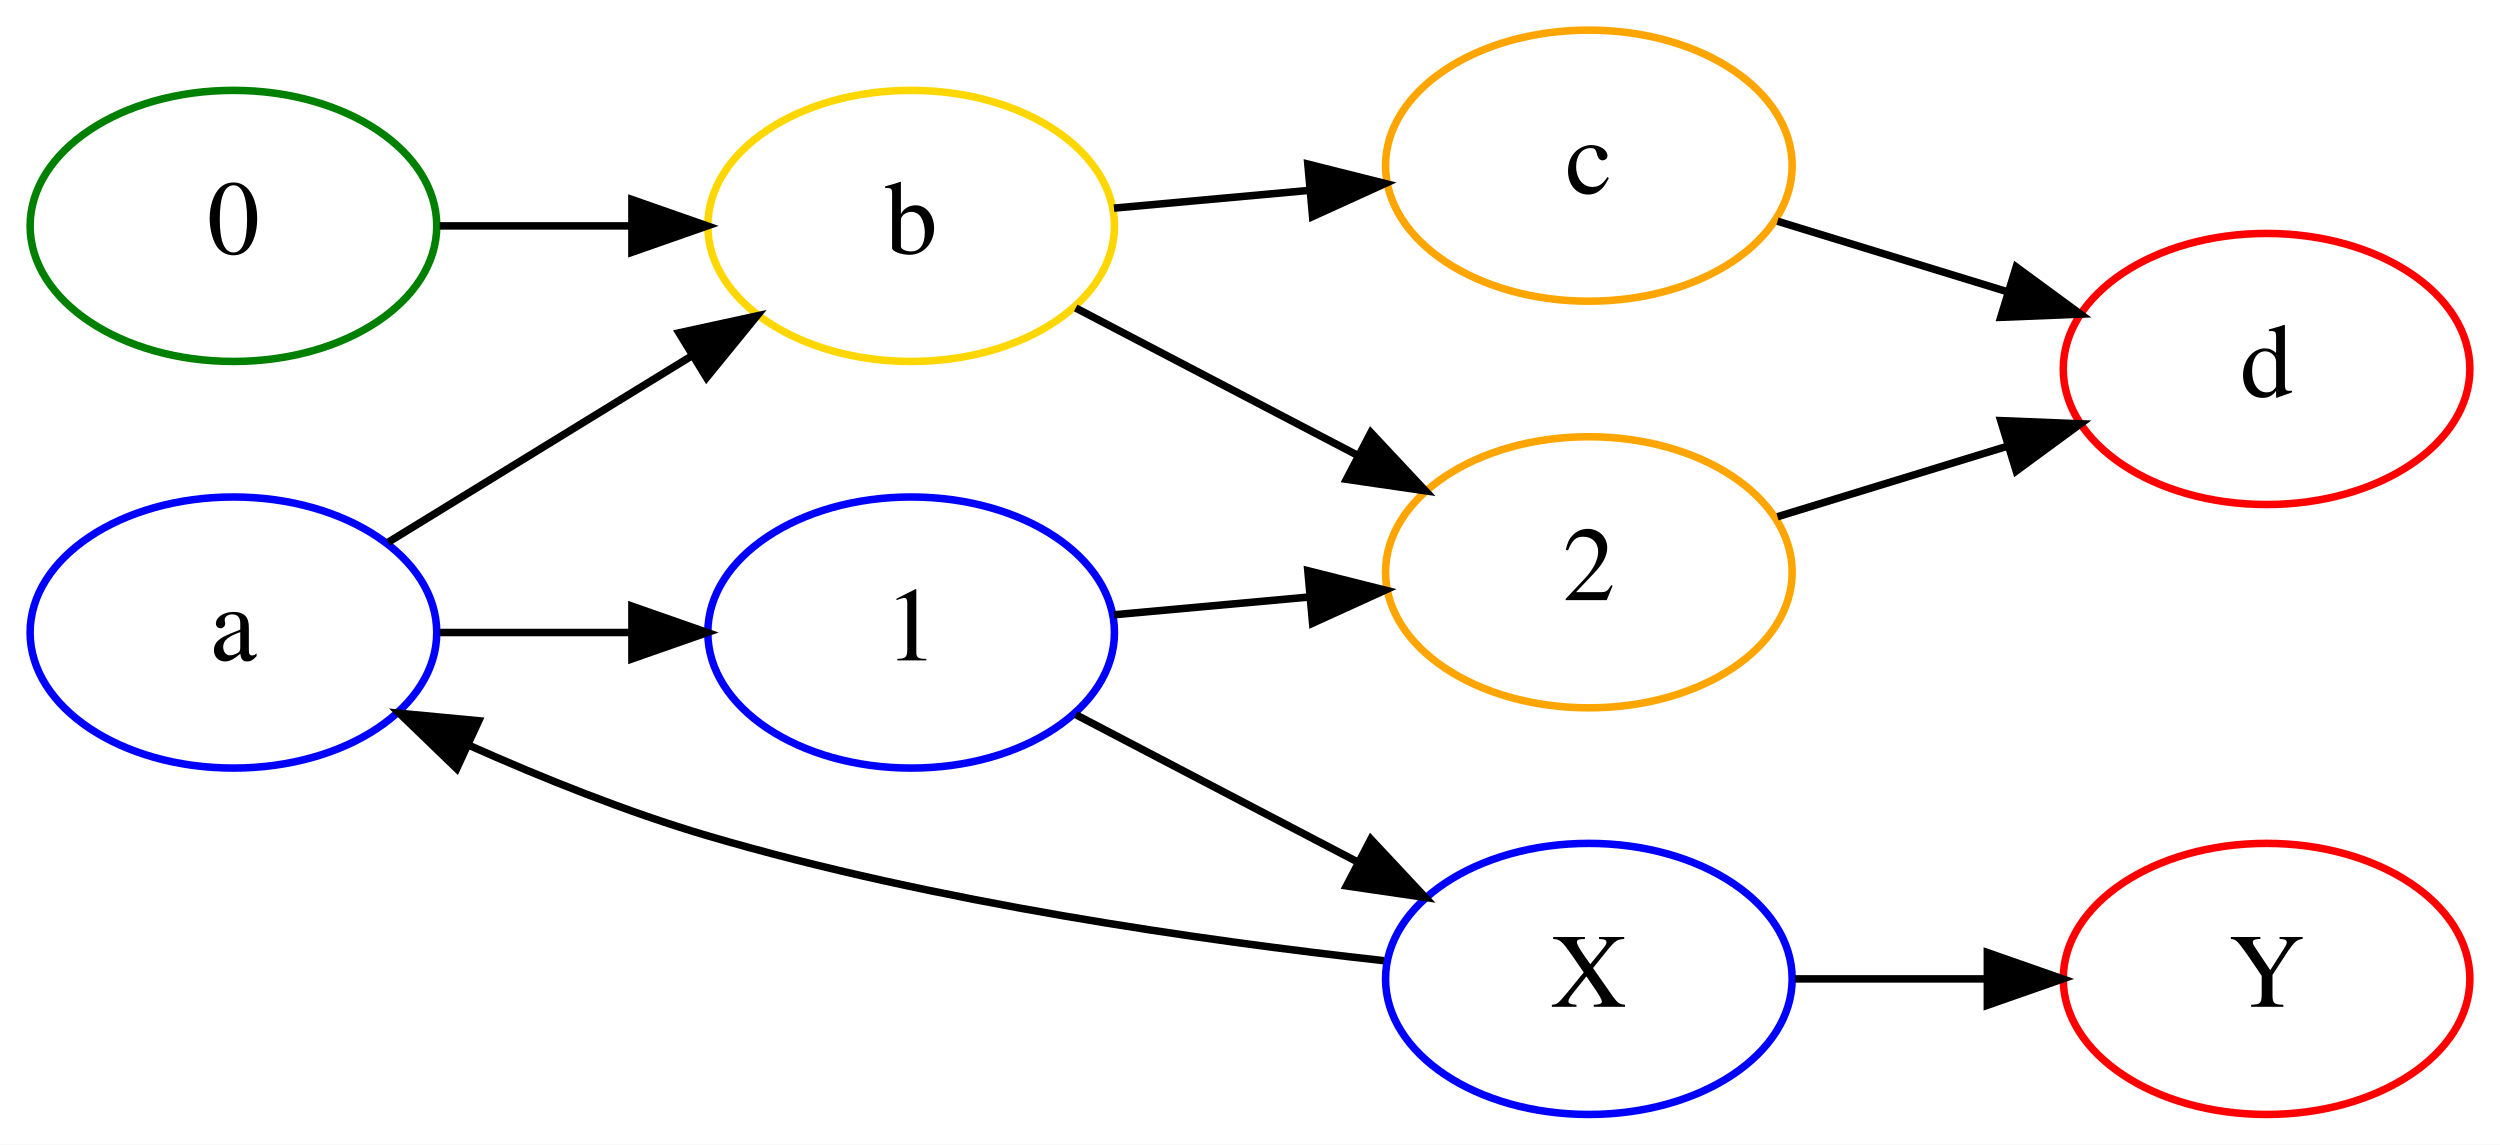
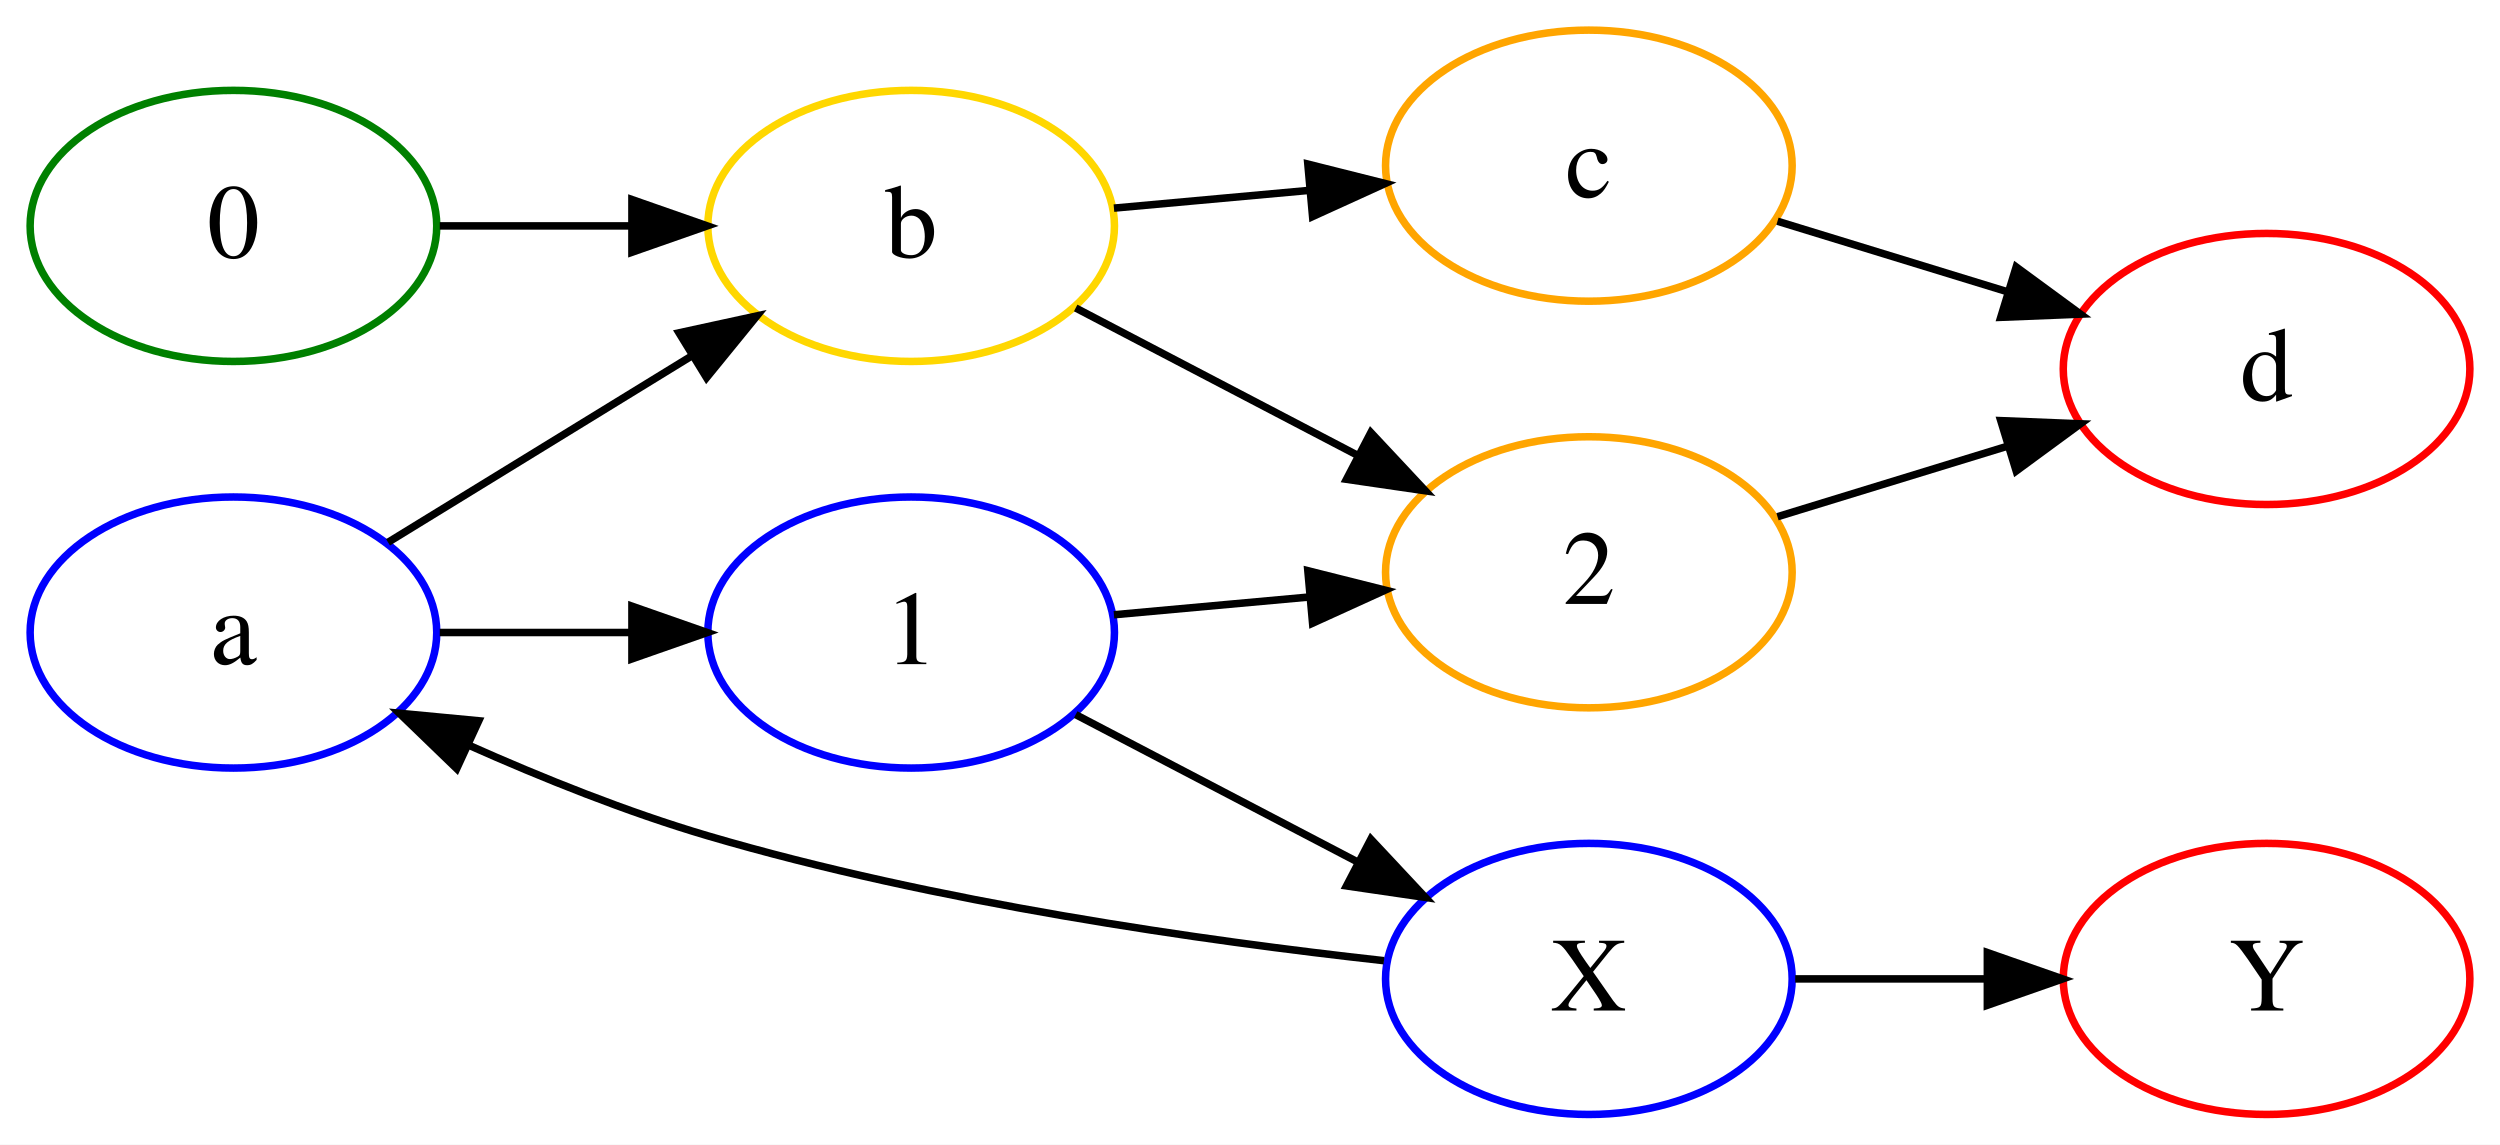
<svg xmlns="http://www.w3.org/2000/svg" width="332px" height="152px" viewBox="0.00 0.00 332.00 152.00">
  <g id="graph0" class="graph" transform="scale(1.0 1.0) rotate(0.0) translate(4.0 148.0)">
    <polygon fill="white" stroke="transparent" points="-4,4 -4,-148 328,-148 328,4 -4,4" />
    <g id="node1" class="node">
      <ellipse fill="none" stroke="blue" cx="27" cy="-64" rx="27" ry="18" />
-       <text text-anchor="middle" x="27" y="-60.3" font-family="Times,serif" font-size="14.00">a</text>
+       <text text-anchor="middle" x="27" y="-59.8" font-family="Times,serif" font-size="14.00">a</text>
    </g>
    <g id="node2" class="node">
      <ellipse fill="none" stroke="gold" cx="117" cy="-118" rx="27" ry="18" />
-       <text text-anchor="middle" x="117" y="-114.3" font-family="Times,serif" font-size="14.00">b</text>
+       <text text-anchor="middle" x="117" y="-113.8" font-family="Times,serif" font-size="14.00">b</text>
    </g>
    <g id="edge1" class="edge">
      <path fill="none" stroke="black" d="M47.53,-75.98C59.38,-83.26 74.7,-92.66 87.84,-100.72" />
      <polygon fill="black" stroke="black" points="86.17,-103.8 96.52,-106.05 89.83,-97.84 86.17,-103.8" />
    </g>
    <g id="node5" class="node">
      <ellipse fill="none" stroke="blue" cx="117" cy="-64" rx="27" ry="18" />
-       <text text-anchor="middle" x="117" y="-60.3" font-family="Times,serif" font-size="14.00">1</text>
+       <text text-anchor="middle" x="117" y="-59.8" font-family="Times,serif" font-size="14.00">1</text>
    </g>
    <g id="edge4" class="edge">
      <path fill="none" stroke="black" d="M54.4,-64C62.39,-64 71.31,-64 79.82,-64" />
      <polygon fill="black" stroke="black" points="79.92,-67.5 89.92,-64 79.92,-60.5 79.92,-67.5" />
    </g>
    <g id="node3" class="node">
      <ellipse fill="none" stroke="orange" cx="207" cy="-126" rx="27" ry="18" />
-       <text text-anchor="middle" x="207" y="-122.3" font-family="Times,serif" font-size="14.00">c</text>
+       <text text-anchor="middle" x="207" y="-121.8" font-family="Times,serif" font-size="14.00">c</text>
    </g>
    <g id="edge2" class="edge">
      <path fill="none" stroke="black" d="M143.93,-120.36C152.09,-121.1 161.26,-121.93 169.99,-122.73" />
      <polygon fill="black" stroke="black" points="169.68,-126.21 179.95,-123.63 170.31,-119.24 169.68,-126.21" />
    </g>
    <g id="node6" class="node">
      <ellipse fill="none" stroke="orange" cx="207" cy="-72" rx="27" ry="18" />
-       <text text-anchor="middle" x="207" y="-68.3" font-family="Times,serif" font-size="14.00">2</text>
+       <text text-anchor="middle" x="207" y="-67.8" font-family="Times,serif" font-size="14.00">2</text>
    </g>
    <g id="edge10" class="edge">
      <path fill="none" stroke="black" d="M138.85,-107.1C150.03,-101.26 164,-93.96 176.29,-87.53" />
      <polygon fill="black" stroke="black" points="178.05,-90.56 185.29,-82.82 174.81,-84.35 178.05,-90.56" />
    </g>
    <g id="node4" class="node">
      <ellipse fill="none" stroke="red" cx="297" cy="-99" rx="27" ry="18" />
-       <text text-anchor="middle" x="297" y="-95.3" font-family="Times,serif" font-size="14.00">d</text>
+       <text text-anchor="middle" x="297" y="-94.8" font-family="Times,serif" font-size="14.00">d</text>
    </g>
    <g id="edge3" class="edge">
      <path fill="none" stroke="black" d="M232.05,-118.62C241.44,-115.74 252.36,-112.39 262.5,-109.28" />
      <polygon fill="black" stroke="black" points="263.75,-112.55 272.29,-106.28 261.7,-105.86 263.75,-112.55" />
    </g>
    <g id="edge5" class="edge">
      <path fill="none" stroke="black" d="M143.93,-66.36C152.09,-67.1 161.26,-67.93 169.99,-68.73" />
      <polygon fill="black" stroke="black" points="169.68,-72.21 179.95,-69.63 170.31,-65.24 169.68,-72.21" />
    </g>
    <g id="node7" class="node">
      <ellipse fill="none" stroke="blue" cx="207" cy="-18" rx="27" ry="18" />
-       <text text-anchor="middle" x="207" y="-14.3" font-family="Times,serif" font-size="14.00">X</text>
+       <text text-anchor="middle" x="207" y="-13.8" font-family="Times,serif" font-size="14.00">X</text>
    </g>
    <g id="edge7" class="edge">
      <path fill="none" stroke="black" d="M138.85,-53.1C150.03,-47.26 164,-39.96 176.29,-33.53" />
      <polygon fill="black" stroke="black" points="178.05,-36.56 185.29,-28.82 174.81,-30.35 178.05,-36.56" />
    </g>
    <g id="edge6" class="edge">
      <path fill="none" stroke="black" d="M232.05,-79.38C241.44,-82.26 252.36,-85.61 262.5,-88.72" />
      <polygon fill="black" stroke="black" points="261.7,-92.14 272.29,-91.72 263.75,-85.45 261.7,-92.14" />
    </g>
    <g id="edge11" class="edge">
      <path fill="none" stroke="black" d="M179.79,-20.42C156,-23.05 120.15,-28.12 90,-37 79.33,-40.14 68.07,-44.66 58.11,-49.1" />
      <polygon fill="black" stroke="black" points="56.65,-45.92 49.03,-53.28 59.58,-52.28 56.65,-45.92" />
    </g>
    <g id="node8" class="node">
      <ellipse fill="none" stroke="red" cx="297" cy="-18" rx="27" ry="18" />
-       <text text-anchor="middle" x="297" y="-14.3" font-family="Times,serif" font-size="14.00">Y</text>
+       <text text-anchor="middle" x="297" y="-13.8" font-family="Times,serif" font-size="14.00">Y</text>
    </g>
    <g id="edge8" class="edge">
      <path fill="none" stroke="black" d="M234.4,-18C242.39,-18 251.31,-18 259.82,-18" />
      <polygon fill="black" stroke="black" points="259.92,-21.5 269.92,-18 259.92,-14.5 259.92,-21.5" />
    </g>
    <g id="node9" class="node">
      <ellipse fill="none" stroke="green" cx="27" cy="-118" rx="27" ry="18" />
-       <text text-anchor="middle" x="27" y="-114.3" font-family="Times,serif" font-size="14.00">0</text>
+       <text text-anchor="middle" x="27" y="-113.8" font-family="Times,serif" font-size="14.00">0</text>
    </g>
    <g id="edge9" class="edge">
      <path fill="none" stroke="black" d="M54.4,-118C62.39,-118 71.31,-118 79.82,-118" />
      <polygon fill="black" stroke="black" points="79.92,-121.5 89.92,-118 79.92,-114.5 79.92,-121.5" />
    </g>
  </g>
</svg>
